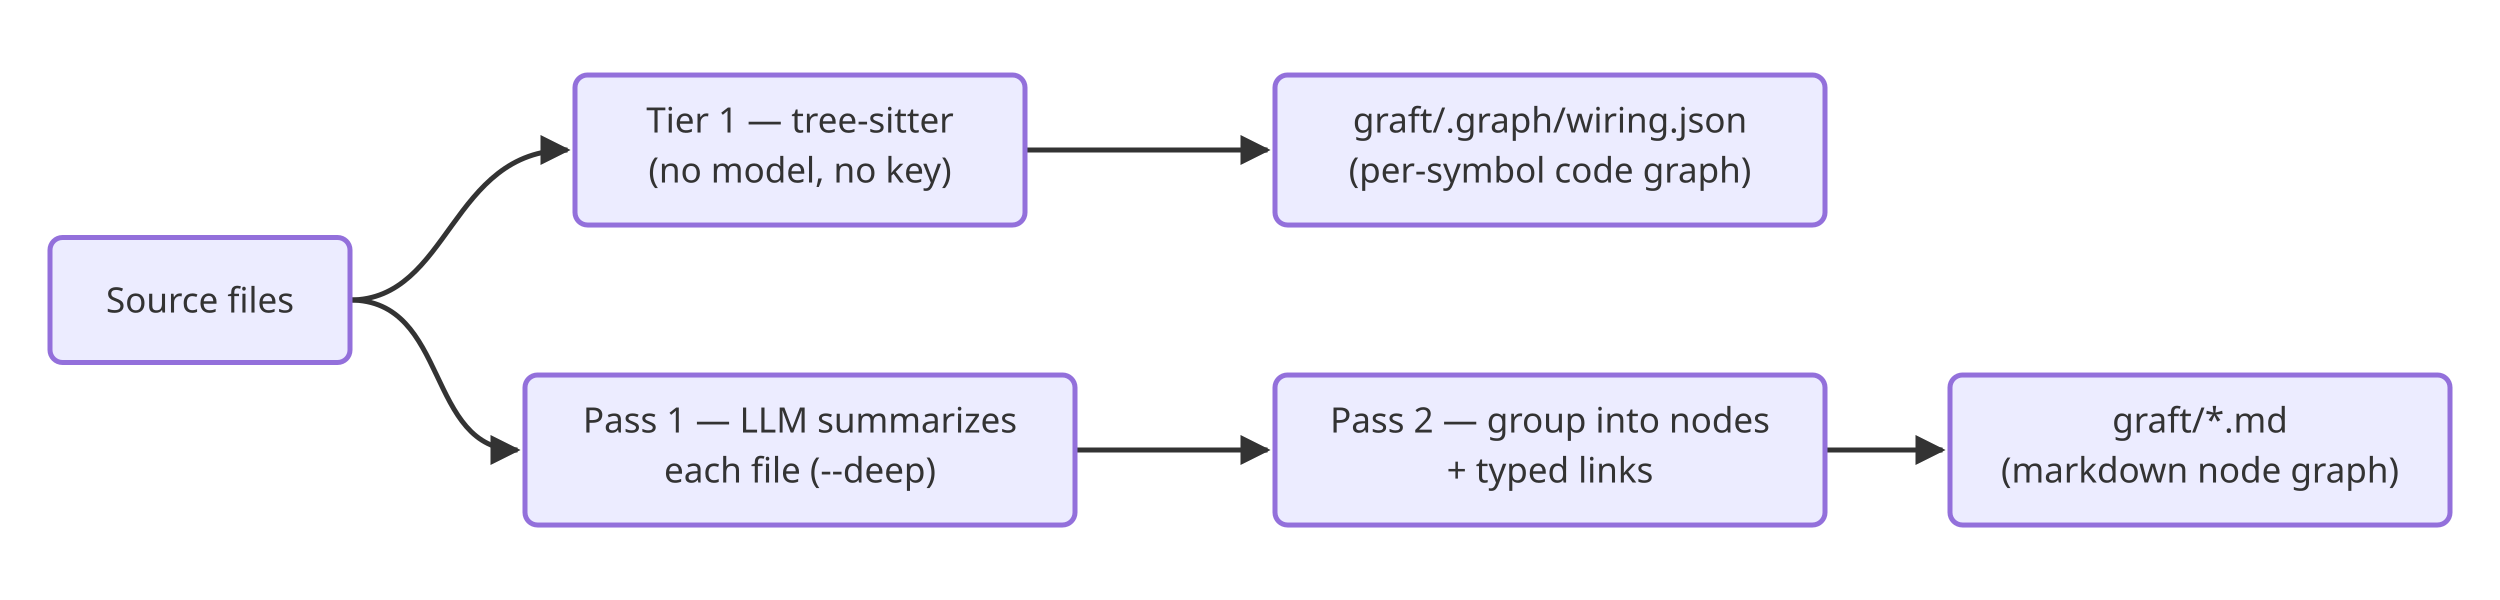
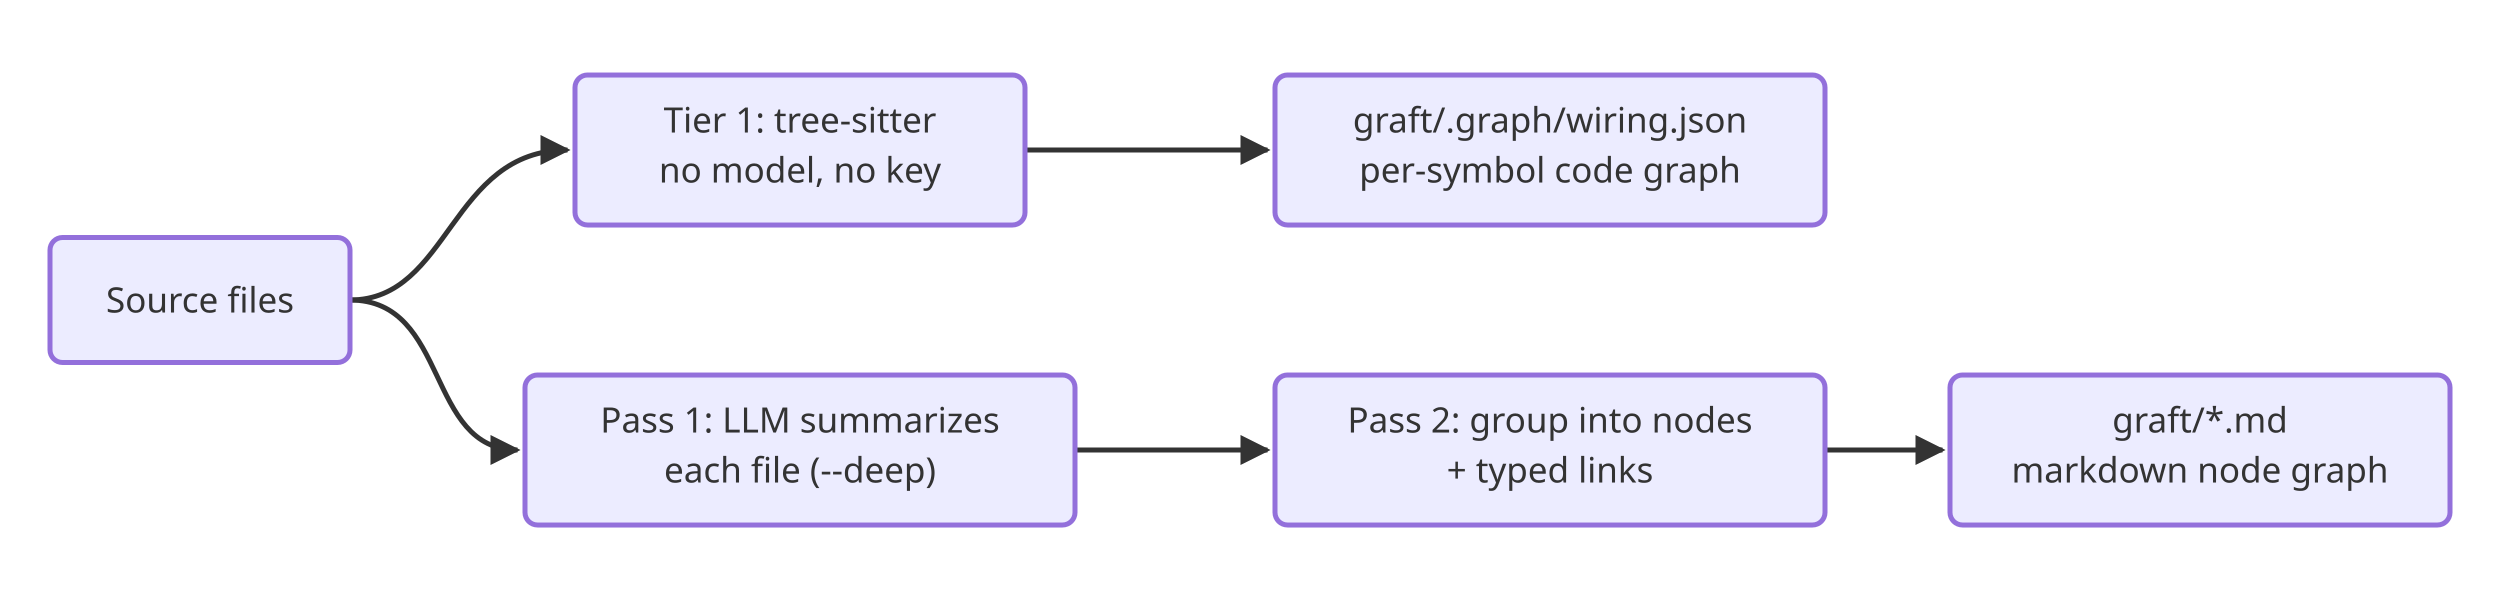
<svg xmlns="http://www.w3.org/2000/svg" viewBox="0 0 1000 240" style="background-color: transparent; font-family: sans-serif; font-size: 14px;">
  <defs>
    <marker id="arrow" viewBox="0 0 10 10" refX="9" refY="5" markerWidth="6" markerHeight="6" orient="auto">
      <path d="M 0 0 L 10 5 L 0 10 z" fill="#333333" />
    </marker>
  </defs>
  <path d="M 140 120 C 180 120, 180 60, 227 60" fill="none" stroke="#333333" stroke-width="2" marker-end="url(#arrow)" />
  <path d="M 140 120 C 180 120, 170 180, 207 180" fill="none" stroke="#333333" stroke-width="2" marker-end="url(#arrow)" />
  <path d="M 410 60 L 507 60" fill="none" stroke="#333333" stroke-width="2" marker-end="url(#arrow)" />
  <path d="M 430 180 L 507 180" fill="none" stroke="#333333" stroke-width="2" marker-end="url(#arrow)" />
  <path d="M 730 180 L 777 180" fill="none" stroke="#333333" stroke-width="2" marker-end="url(#arrow)" />
  <g>
    <rect x="20" y="95" width="120" height="50" rx="5" fill="#ECECFF" stroke="#9370DB" stroke-width="2" />
    <text x="80" y="125" fill="#333333" text-anchor="middle">Source files</text>
  </g>
  <g>
    <rect x="230" y="30" width="180" height="60" rx="5" fill="#ECECFF" stroke="#9370DB" stroke-width="2" />
-     <text x="320" y="53" fill="#333333" text-anchor="middle">Tier 1 — tree-sitter</text>
-     <text x="320" y="73" fill="#333333" text-anchor="middle">(no model, no key)</text>
+     <text x="320" y="53" fill="#333333" text-anchor="middle">Tier 1: tree-sitter</text>
+     <text x="320" y="73" fill="#333333" text-anchor="middle">no model, no key</text>
  </g>
  <g>
    <rect x="510" y="30" width="220" height="60" rx="5" fill="#ECECFF" stroke="#9370DB" stroke-width="2" />
    <text x="620" y="53" fill="#333333" text-anchor="middle">graft/.graph/wiring.json</text>
-     <text x="620" y="73" fill="#333333" text-anchor="middle">(per-symbol code graph)</text>
+     <text x="620" y="73" fill="#333333" text-anchor="middle">per-symbol code graph</text>
  </g>
  <g>
    <rect x="210" y="150" width="220" height="60" rx="5" fill="#ECECFF" stroke="#9370DB" stroke-width="2" />
-     <text x="320" y="173" fill="#333333" text-anchor="middle">Pass 1 — LLM summarizes</text>
+     <text x="320" y="173" fill="#333333" text-anchor="middle">Pass 1: LLM summarizes</text>
    <text x="320" y="193" fill="#333333" text-anchor="middle">each file (--deep)</text>
  </g>
  <g>
    <rect x="510" y="150" width="220" height="60" rx="5" fill="#ECECFF" stroke="#9370DB" stroke-width="2" />
-     <text x="620" y="173" fill="#333333" text-anchor="middle">Pass 2 — group into nodes</text>
+     <text x="620" y="173" fill="#333333" text-anchor="middle">Pass 2: group into nodes</text>
    <text x="620" y="193" fill="#333333" text-anchor="middle">+ typed links</text>
  </g>
  <g>
    <rect x="780" y="150" width="200" height="60" rx="5" fill="#ECECFF" stroke="#9370DB" stroke-width="2" />
    <text x="880" y="173" fill="#333333" text-anchor="middle">graft/*.md</text>
-     <text x="880" y="193" fill="#333333" text-anchor="middle">(markdown node graph)</text>
+     <text x="880" y="193" fill="#333333" text-anchor="middle">markdown node graph</text>
  </g>
</svg>
